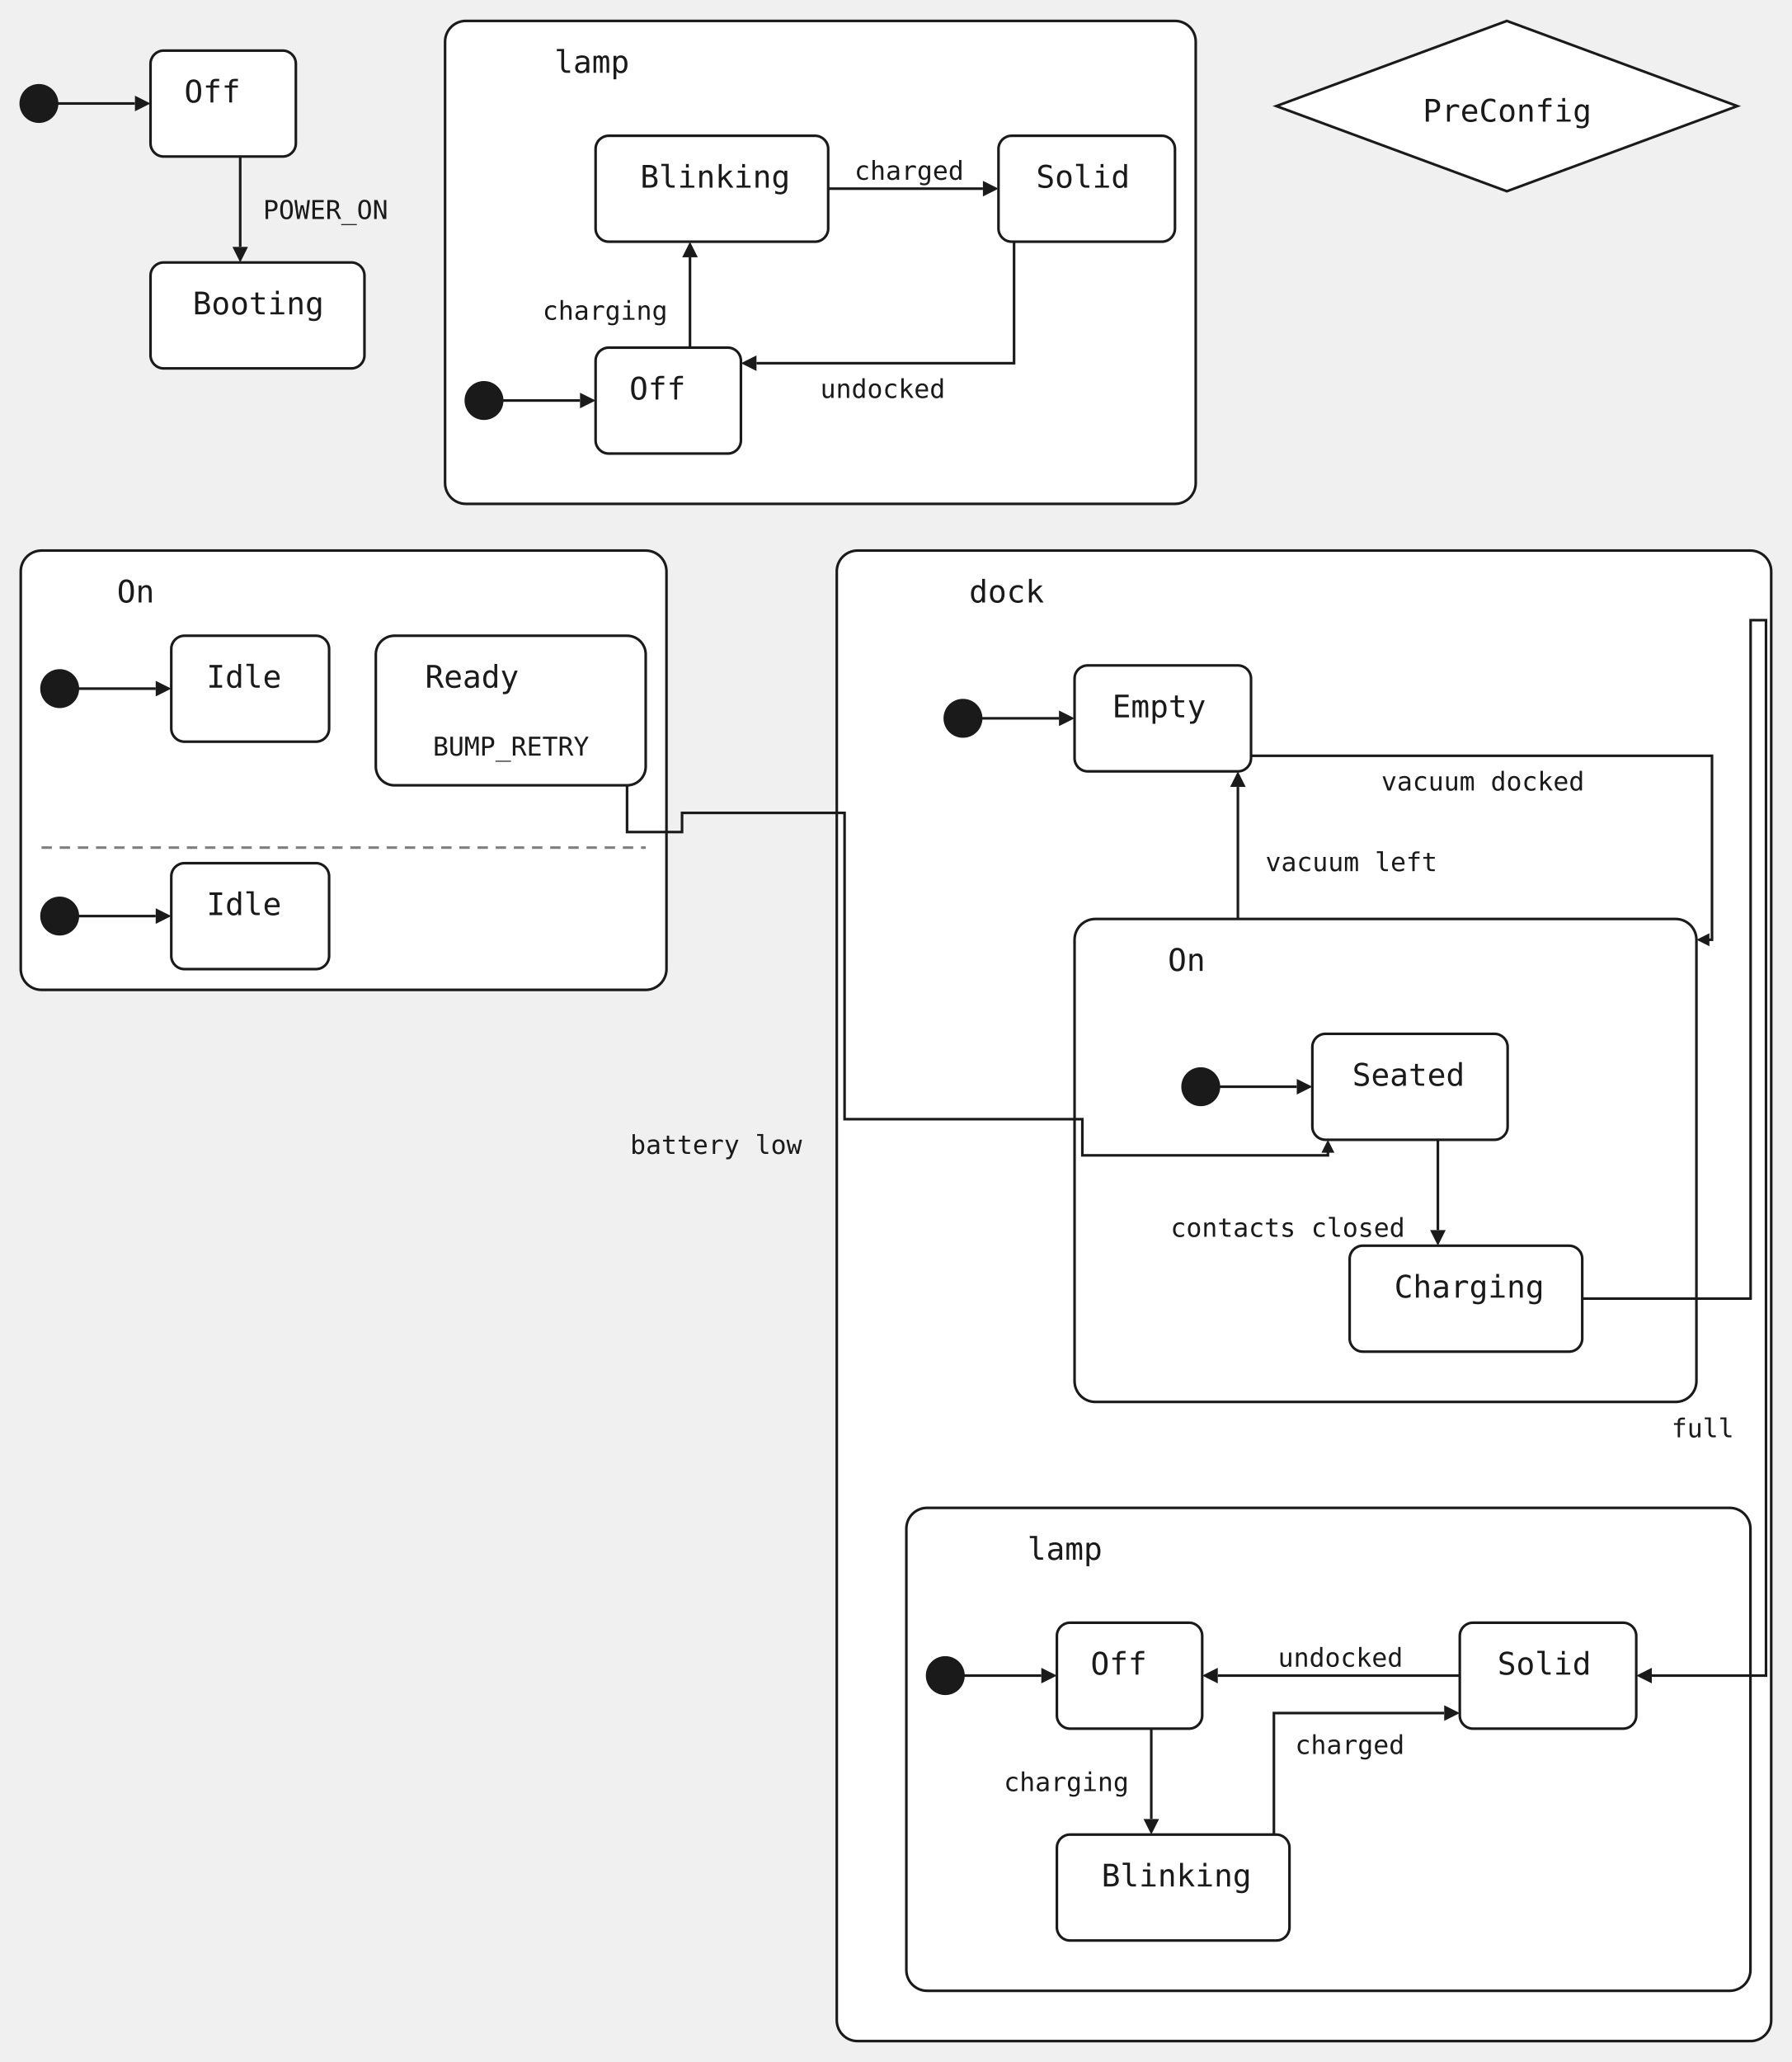
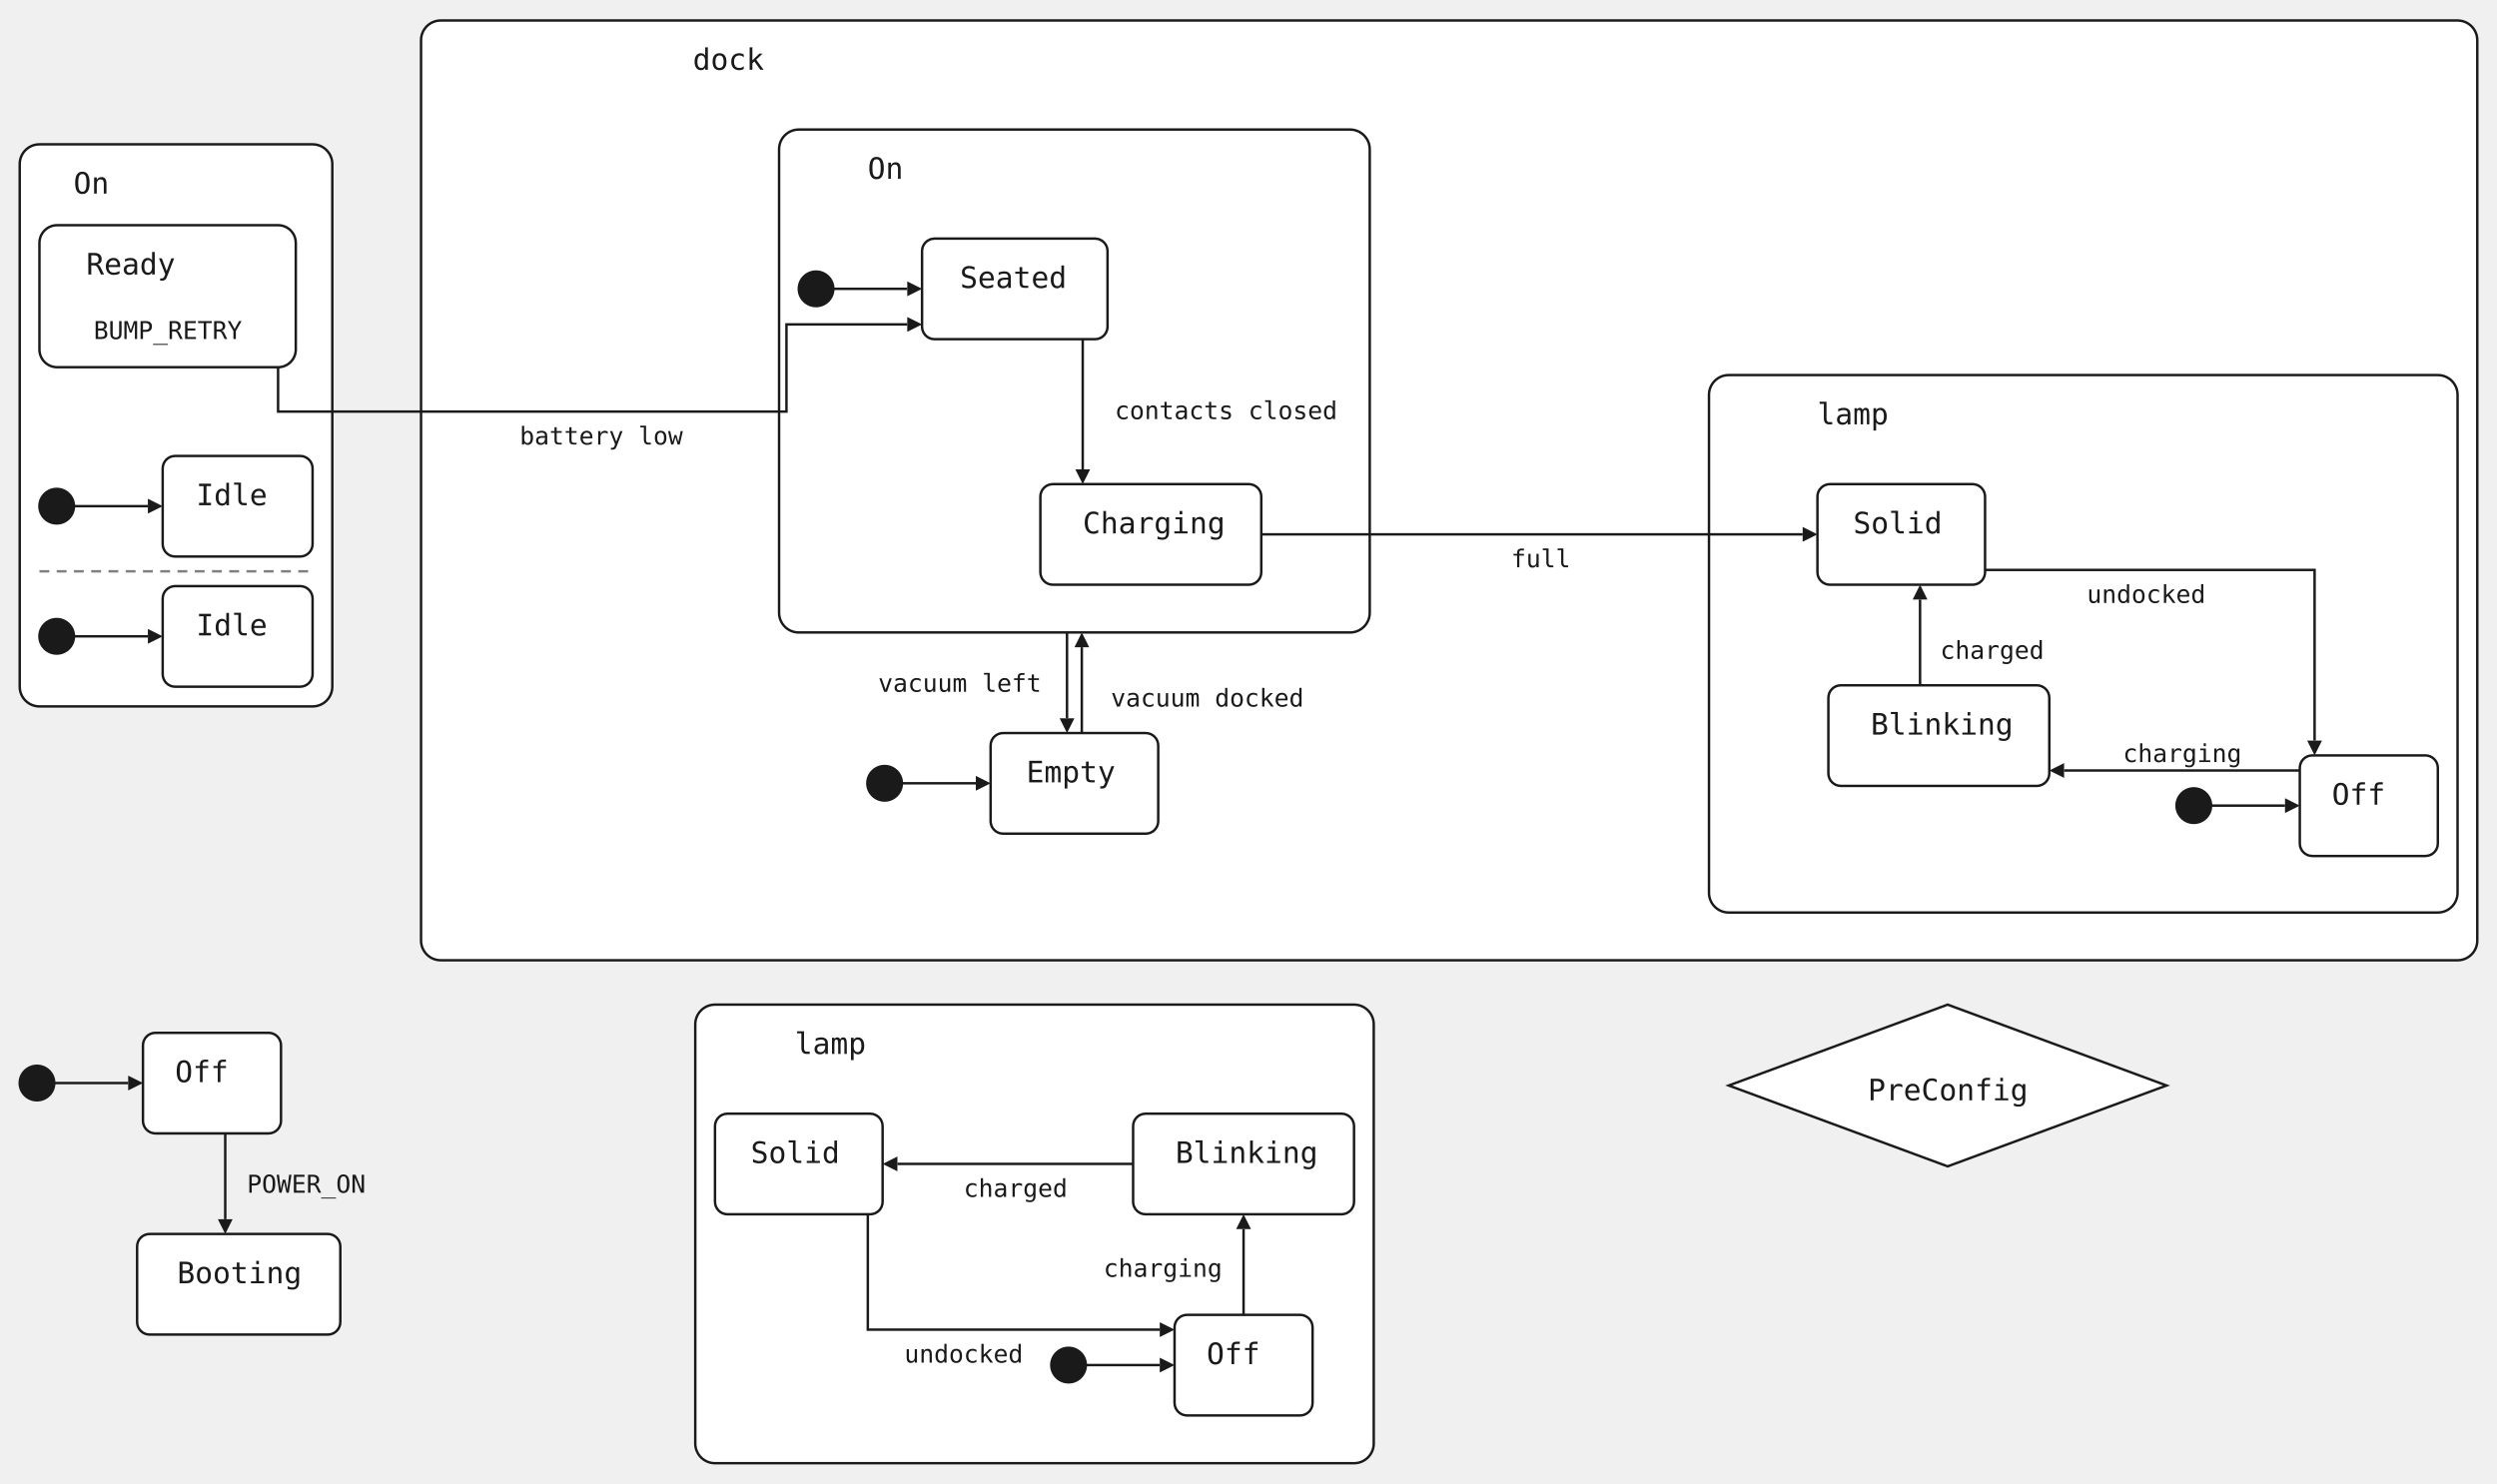
- <svg xmlns="http://www.w3.org/2000/svg" width="691" height="795" viewBox="-128 -128 11048 12709">
+ <svg xmlns="http://www.w3.org/2000/svg" width="1013" height="602" viewBox="-128 -128 16208 9622">
  <style>text { font-family: "JetBrains Mono", monospace; font-kerning: none; }</style>
-   <rect x="5031" y="3265" width="5761" height="9188" rx="128" fill="#ffffff" stroke="#1a1a1a" stroke-width="16" class="scav-state scav-id-0" />
-   <rect x="2616" y="0" width="4628" height="2977" rx="128" fill="#ffffff" stroke="#1a1a1a" stroke-width="16" class="scav-state scav-id-1" />
-   <rect x="800" y="183" width="896" height="653" rx="81" fill="#ffffff" stroke="#1a1a1a" stroke-width="16" class="scav-state scav-id-2" />
-   <rect x="800" y="1489" width="1319" height="653" rx="81" fill="#ffffff" stroke="#1a1a1a" stroke-width="16" class="scav-state scav-id-3" />
-   <rect x="0" y="3265" width="3981" height="2708" rx="128" fill="#ffffff" stroke="#1a1a1a" stroke-width="16" class="scav-state scav-id-5" />
-   <rect x="928" y="3790" width="973" height="653" rx="81" fill="#ffffff" stroke="#1a1a1a" stroke-width="16" class="scav-state scav-id-6" />
-   <rect x="2189" y="3790" width="1664" height="922" rx="115" fill="#ffffff" stroke="#1a1a1a" stroke-width="16" class="scav-state scav-id-7" />
-   <rect x="928" y="5192" width="973" height="653" rx="81" fill="#ffffff" stroke="#1a1a1a" stroke-width="16" class="scav-state scav-id-8" />
-   <rect x="5460" y="9166" width="5204" height="2977" rx="128" fill="#ffffff" stroke="#1a1a1a" stroke-width="16" class="scav-state scav-id-9" />
-   <rect x="6497" y="3973" width="1088" height="653" rx="81" fill="#ffffff" stroke="#1a1a1a" stroke-width="16" class="scav-state scav-id-10" />
-   <rect x="6497" y="5536" width="3834" height="2977" rx="128" fill="#ffffff" stroke="#1a1a1a" stroke-width="16" class="scav-state scav-id-11" />
-   <rect x="7963" y="6244" width="1204" height="653" rx="81" fill="#ffffff" stroke="#1a1a1a" stroke-width="16" class="scav-state scav-id-12" />
-   <rect x="8193" y="7550" width="1434" height="653" rx="81" fill="#ffffff" stroke="#1a1a1a" stroke-width="16" class="scav-state scav-id-13" />
-   <rect x="3544" y="2014" width="896" height="653" rx="81" fill="#ffffff" stroke="#1a1a1a" stroke-width="16" class="scav-state scav-id-14" />
-   <rect x="3544" y="708" width="1434" height="653" rx="81" fill="#ffffff" stroke="#1a1a1a" stroke-width="16" class="scav-state scav-id-15" />
-   <rect x="6028" y="708" width="1088" height="653" rx="81" fill="#ffffff" stroke="#1a1a1a" stroke-width="16" class="scav-state scav-id-16" />
-   <rect x="6388" y="9874" width="896" height="653" rx="81" fill="#ffffff" stroke="#1a1a1a" stroke-width="16" class="scav-state scav-id-17" />
-   <rect x="6388" y="11180" width="1434" height="653" rx="81" fill="#ffffff" stroke="#1a1a1a" stroke-width="16" class="scav-state scav-id-18" />
-   <rect x="8872" y="9874" width="1088" height="653" rx="81" fill="#ffffff" stroke="#1a1a1a" stroke-width="16" class="scav-state scav-id-19" />
-   <line x1="128" y1="5096" x2="3853" y2="5096" fill="none" stroke="#808080" stroke-width="16" stroke-dasharray="64,48" class="scav-sub scav-id-2" />
-   <polyline points="224,509 704,509" fill="none" stroke="#1a1a1a" stroke-width="16" class="scav-trans scav-id-0" />
-   <polyline points="1353,836 1353,1393" fill="none" stroke="#1a1a1a" stroke-width="16" class="scav-trans scav-id-1" />
-   <polyline points="352,4116 832,4116" fill="none" stroke="#1a1a1a" stroke-width="16" class="scav-trans scav-id-2" />
-   <polyline points="3738,4712 3738,5000 3981,5000 4077,5000 4077,4882 5031,4882 5079,4882 5079,6770 6497,6770 6545,6770 6545,6993 8059,6993 8059,6945" fill="none" stroke="#1a1a1a" stroke-width="16" class="scav-trans scav-id-4" />
-   <polyline points="352,5518 832,5518" fill="none" stroke="#1a1a1a" stroke-width="16" class="scav-trans scav-id-5" />
-   <polyline points="7387,6570 7867,6570" fill="none" stroke="#1a1a1a" stroke-width="16" class="scav-trans scav-id-6" />
-   <polyline points="8737,6897 8737,7454" fill="none" stroke="#1a1a1a" stroke-width="16" class="scav-trans scav-id-7" />
-   <polyline points="9627,7876 10331,7876 10665,7876 10665,3694 10760,3694 10760,10200 10664,10200 10056,10200" fill="none" stroke="#1a1a1a" stroke-width="16" class="scav-trans scav-id-8" />
-   <polyline points="5921,4299 6401,4299" fill="none" stroke="#1a1a1a" stroke-width="16" class="scav-trans scav-id-9" />
-   <polyline points="7585,4530 10427,4530 10427,5664 10379,5664" fill="none" stroke="#1a1a1a" stroke-width="16" class="scav-trans scav-id-10" />
-   <polyline points="7504,5536 7504,4722" fill="none" stroke="#1a1a1a" stroke-width="16" class="scav-trans scav-id-11" />
-   <polyline points="2968,2340 3448,2340" fill="none" stroke="#1a1a1a" stroke-width="16" class="scav-trans scav-id-12" />
-   <polyline points="4126,2014 4126,1457" fill="none" stroke="#1a1a1a" stroke-width="16" class="scav-trans scav-id-13" />
-   <polyline points="4978,1034 5932,1034" fill="none" stroke="#1a1a1a" stroke-width="16" class="scav-trans scav-id-14" />
-   <polyline points="6124,1361 6124,2110 4536,2110" fill="none" stroke="#1a1a1a" stroke-width="16" class="scav-trans scav-id-15" />
-   <polyline points="5812,10200 6292,10200" fill="none" stroke="#1a1a1a" stroke-width="16" class="scav-trans scav-id-16" />
-   <polyline points="6970,10527 6970,11084" fill="none" stroke="#1a1a1a" stroke-width="16" class="scav-trans scav-id-17" />
-   <polyline points="7726,11180 7726,10431 8776,10431" fill="none" stroke="#1a1a1a" stroke-width="16" class="scav-trans scav-id-18" />
-   <polyline points="8872,10200 7380,10200" fill="none" stroke="#1a1a1a" stroke-width="16" class="scav-trans scav-id-19" />
-   <polygon points="800,509 704,557 704,461" fill="#1a1a1a" stroke="none" class="scav-trans scav-id-0" />
-   <polygon points="1353,1489 1305,1393 1401,1393" fill="#1a1a1a" stroke="none" class="scav-trans scav-id-1" />
-   <polygon points="928,4116 832,4164 832,4068" fill="#1a1a1a" stroke="none" class="scav-trans scav-id-2" />
-   <polygon points="8059,6897 8099,6977 8019,6977" fill="#1a1a1a" stroke="none" class="scav-trans scav-id-4" />
-   <polygon points="928,5518 832,5566 832,5470" fill="#1a1a1a" stroke="none" class="scav-trans scav-id-5" />
-   <polygon points="7963,6570 7867,6618 7867,6522" fill="#1a1a1a" stroke="none" class="scav-trans scav-id-6" />
-   <polygon points="8737,7550 8689,7454 8785,7454" fill="#1a1a1a" stroke="none" class="scav-trans scav-id-7" />
-   <polygon points="9960,10200 10056,10152 10056,10248" fill="#1a1a1a" stroke="none" class="scav-trans scav-id-8" />
-   <polygon points="6497,4299 6401,4347 6401,4251" fill="#1a1a1a" stroke="none" class="scav-trans scav-id-9" />
-   <polygon points="10331,5664 10411,5624 10411,5704" fill="#1a1a1a" stroke="none" class="scav-trans scav-id-10" />
-   <polygon points="7504,4626 7552,4722 7456,4722" fill="#1a1a1a" stroke="none" class="scav-trans scav-id-11" />
-   <polygon points="3544,2340 3448,2388 3448,2292" fill="#1a1a1a" stroke="none" class="scav-trans scav-id-12" />
-   <polygon points="4126,1361 4174,1457 4078,1457" fill="#1a1a1a" stroke="none" class="scav-trans scav-id-13" />
-   <polygon points="6028,1034 5932,1082 5932,986" fill="#1a1a1a" stroke="none" class="scav-trans scav-id-14" />
-   <polygon points="4440,2110 4536,2062 4536,2158" fill="#1a1a1a" stroke="none" class="scav-trans scav-id-15" />
-   <polygon points="6388,10200 6292,10248 6292,10152" fill="#1a1a1a" stroke="none" class="scav-trans scav-id-16" />
-   <polygon points="6970,11180 6922,11084 7018,11084" fill="#1a1a1a" stroke="none" class="scav-trans scav-id-17" />
-   <polygon points="8872,10431 8776,10479 8776,10383" fill="#1a1a1a" stroke="none" class="scav-trans scav-id-18" />
-   <polygon points="7284,10200 7380,10152 7380,10248" fill="#1a1a1a" stroke="none" class="scav-trans scav-id-19" />
-   <polygon points="9162,0 10583,525 9162,1050 7741,525" fill="#ffffff" stroke="#1a1a1a" stroke-width="16" class="scav-state scav-id-4" />
-   <text x="1494" y="1221" font-size="160" textLength="768" lengthAdjust="spacing" fill="#1a1a1a" class="scav-trans scav-id-1">POWER_ON</text>
-   <text x="2541" y="4529" font-size="160" textLength="960" lengthAdjust="spacing" fill="#1a1a1a" class="scav-trans scav-id-3">BUMP_RETRY</text>
-   <text x="3757" y="6984" font-size="160" textLength="1056" lengthAdjust="spacing" fill="#1a1a1a" class="scav-trans scav-id-4">battery low</text>
-   <text x="7089" y="7495" font-size="160" textLength="1440" lengthAdjust="spacing" fill="#1a1a1a" class="scav-trans scav-id-7">contacts closed</text>
-   <text x="10177" y="8731" font-size="160" textLength="384" lengthAdjust="spacing" fill="#1a1a1a" class="scav-trans scav-id-8">full</text>
-   <text x="8388" y="4744" font-size="160" textLength="1248" lengthAdjust="spacing" fill="#1a1a1a" class="scav-trans scav-id-10">vacuum docked</text>
-   <text x="7674" y="5241" font-size="160" textLength="1056" lengthAdjust="spacing" fill="#1a1a1a" class="scav-trans scav-id-11">vacuum left</text>
-   <text x="3217" y="1842" font-size="160" textLength="768" lengthAdjust="spacing" fill="#1a1a1a" class="scav-trans scav-id-13">charging</text>
-   <text x="5140" y="979" font-size="160" textLength="672" lengthAdjust="spacing" fill="#1a1a1a" class="scav-trans scav-id-14">charged</text>
-   <text x="4929" y="2324" font-size="160" textLength="768" lengthAdjust="spacing" fill="#1a1a1a" class="scav-trans scav-id-15">undocked</text>
-   <text x="6061" y="10912" font-size="160" textLength="768" lengthAdjust="spacing" fill="#1a1a1a" class="scav-trans scav-id-17">charging</text>
-   <text x="7857" y="10683" font-size="160" textLength="672" lengthAdjust="spacing" fill="#1a1a1a" class="scav-trans scav-id-18">charged</text>
-   <text x="7751" y="10145" font-size="160" textLength="768" lengthAdjust="spacing" fill="#1a1a1a" class="scav-trans scav-id-19">undocked</text>
-   <text x="5847" y="3585" font-size="192" textLength="461" lengthAdjust="spacing" fill="#1a1a1a" class="scav-state scav-id-0">dock</text>
-   <text x="3290" y="320" font-size="192" textLength="461" lengthAdjust="spacing" fill="#1a1a1a" class="scav-state scav-id-1">lamp</text>
-   <text x="1008" y="503" font-size="192" textLength="346" lengthAdjust="spacing" fill="#1a1a1a" class="scav-state scav-id-2">Off</text>
-   <text x="1060" y="1809" font-size="192" textLength="807" lengthAdjust="spacing" fill="#1a1a1a" class="scav-state scav-id-3">Booting</text>
-   <text x="8644" y="621" font-size="192" textLength="1037" lengthAdjust="spacing" fill="#1a1a1a" class="scav-state scav-id-4">PreConfig</text>
-   <text x="593" y="3585" font-size="192" textLength="231" lengthAdjust="spacing" fill="#1a1a1a" class="scav-state scav-id-5">On</text>
-   <text x="1145" y="4110" font-size="192" textLength="461" lengthAdjust="spacing" fill="#1a1a1a" class="scav-state scav-id-6">Idle</text>
-   <text x="2493" y="4110" font-size="192" textLength="576" lengthAdjust="spacing" fill="#1a1a1a" class="scav-state scav-id-7">Ready</text>
-   <text x="1145" y="5512" font-size="192" textLength="461" lengthAdjust="spacing" fill="#1a1a1a" class="scav-state scav-id-8">Idle</text>
-   <text x="6206" y="9486" font-size="192" textLength="461" lengthAdjust="spacing" fill="#1a1a1a" class="scav-state scav-id-9">lamp</text>
-   <text x="6729" y="4293" font-size="192" textLength="576" lengthAdjust="spacing" fill="#1a1a1a" class="scav-state scav-id-10">Empty</text>
-   <text x="7072" y="5856" font-size="192" textLength="231" lengthAdjust="spacing" fill="#1a1a1a" class="scav-state scav-id-11">On</text>
-   <text x="8209" y="6564" font-size="192" textLength="692" lengthAdjust="spacing" fill="#1a1a1a" class="scav-state scav-id-12">Seated</text>
-   <text x="8468" y="7870" font-size="192" textLength="922" lengthAdjust="spacing" fill="#1a1a1a" class="scav-state scav-id-13">Charging</text>
-   <text x="3752" y="2334" font-size="192" textLength="346" lengthAdjust="spacing" fill="#1a1a1a" class="scav-state scav-id-14">Off</text>
-   <text x="3819" y="1028" font-size="192" textLength="922" lengthAdjust="spacing" fill="#1a1a1a" class="scav-state scav-id-15">Blinking</text>
-   <text x="6260" y="1028" font-size="192" textLength="576" lengthAdjust="spacing" fill="#1a1a1a" class="scav-state scav-id-16">Solid</text>
-   <text x="6596" y="10194" font-size="192" textLength="346" lengthAdjust="spacing" fill="#1a1a1a" class="scav-state scav-id-17">Off</text>
-   <text x="6663" y="11500" font-size="192" textLength="922" lengthAdjust="spacing" fill="#1a1a1a" class="scav-state scav-id-18">Blinking</text>
-   <text x="9104" y="10194" font-size="192" textLength="576" lengthAdjust="spacing" fill="#1a1a1a" class="scav-state scav-id-19">Solid</text>
-   <circle cx="112" cy="509" r="112" fill="#1a1a1a" stroke="#1a1a1a" stroke-width="16" class="scav-state scav-id-20" />
-   <circle cx="240" cy="4116" r="112" fill="#1a1a1a" stroke="#1a1a1a" stroke-width="16" class="scav-state scav-id-21" />
-   <circle cx="240" cy="5518" r="112" fill="#1a1a1a" stroke="#1a1a1a" stroke-width="16" class="scav-state scav-id-22" />
-   <circle cx="7275" cy="6570" r="112" fill="#1a1a1a" stroke="#1a1a1a" stroke-width="16" class="scav-state scav-id-23" />
-   <circle cx="5809" cy="4299" r="112" fill="#1a1a1a" stroke="#1a1a1a" stroke-width="16" class="scav-state scav-id-24" />
-   <circle cx="2856" cy="2340" r="112" fill="#1a1a1a" stroke="#1a1a1a" stroke-width="16" class="scav-state scav-id-25" />
-   <circle cx="5700" cy="10200" r="112" fill="#1a1a1a" stroke="#1a1a1a" stroke-width="16" class="scav-state scav-id-26" />
+   <rect x="2605" y="0" width="13347" height="6101" rx="128" fill="#ffffff" stroke="#1a1a1a" stroke-width="16" class="scav-state scav-id-0" />
+   <rect x="4385" y="6389" width="4404" height="2977" rx="128" fill="#ffffff" stroke="#1a1a1a" stroke-width="16" class="scav-state scav-id-1" />
+   <rect x="800" y="6572" width="896" height="653" rx="81" fill="#ffffff" stroke="#1a1a1a" stroke-width="16" class="scav-state scav-id-2" />
+   <rect x="762" y="7878" width="1319" height="653" rx="81" fill="#ffffff" stroke="#1a1a1a" stroke-width="16" class="scav-state scav-id-3" />
+   <rect x="0" y="804" width="2029" height="3649" rx="128" fill="#ffffff" stroke="#1a1a1a" stroke-width="16" class="scav-state scav-id-5" />
+   <rect x="928" y="2827" width="973" height="653" rx="81" fill="#ffffff" stroke="#1a1a1a" stroke-width="16" class="scav-state scav-id-6" />
+   <rect x="128" y="1329" width="1664" height="922" rx="115" fill="#ffffff" stroke="#1a1a1a" stroke-width="16" class="scav-state scav-id-7" />
+   <rect x="928" y="3672" width="973" height="653" rx="81" fill="#ffffff" stroke="#1a1a1a" stroke-width="16" class="scav-state scav-id-8" />
+   <rect x="10965" y="2302" width="4859" height="3489" rx="128" fill="#ffffff" stroke="#1a1a1a" stroke-width="16" class="scav-state scav-id-9" />
+   <rect x="6302" y="4626" width="1088" height="653" rx="81" fill="#ffffff" stroke="#1a1a1a" stroke-width="16" class="scav-state scav-id-10" />
+   <rect x="4929" y="708" width="3834" height="3265" rx="128" fill="#ffffff" stroke="#1a1a1a" stroke-width="16" class="scav-state scav-id-11" />
+   <rect x="5857" y="1416" width="1204" height="653" rx="81" fill="#ffffff" stroke="#1a1a1a" stroke-width="16" class="scav-state scav-id-12" />
+   <rect x="6625" y="3010" width="1434" height="653" rx="81" fill="#ffffff" stroke="#1a1a1a" stroke-width="16" class="scav-state scav-id-13" />
+   <rect x="7496" y="8403" width="896" height="653" rx="81" fill="#ffffff" stroke="#1a1a1a" stroke-width="16" class="scav-state scav-id-14" />
+   <rect x="7227" y="7097" width="1434" height="653" rx="81" fill="#ffffff" stroke="#1a1a1a" stroke-width="16" class="scav-state scav-id-15" />
+   <rect x="4513" y="7097" width="1088" height="653" rx="81" fill="#ffffff" stroke="#1a1a1a" stroke-width="16" class="scav-state scav-id-16" />
+   <rect x="14800" y="4771" width="896" height="653" rx="81" fill="#ffffff" stroke="#1a1a1a" stroke-width="16" class="scav-state scav-id-17" />
+   <rect x="11740" y="4316" width="1434" height="653" rx="81" fill="#ffffff" stroke="#1a1a1a" stroke-width="16" class="scav-state scav-id-18" />
+   <rect x="11669" y="3010" width="1088" height="653" rx="81" fill="#ffffff" stroke="#1a1a1a" stroke-width="16" class="scav-state scav-id-19" />
+   <line x1="128" y1="3576" x2="1901" y2="3576" fill="none" stroke="#808080" stroke-width="16" stroke-dasharray="64,48" class="scav-sub scav-id-2" />
+   <polyline points="224,6898 704,6898" fill="none" stroke="#1a1a1a" stroke-width="16" class="scav-trans scav-id-0" />
+   <polyline points="1334,7225 1334,7782" fill="none" stroke="#1a1a1a" stroke-width="16" class="scav-trans scav-id-1" />
+   <polyline points="352,3153 832,3153" fill="none" stroke="#1a1a1a" stroke-width="16" class="scav-trans scav-id-2" />
+   <polyline points="1677,2251 1677,2539 2029,2539 2605,2539 4929,2539 4977,2539 4977,1973 5761,1973" fill="none" stroke="#1a1a1a" stroke-width="16" class="scav-trans scav-id-4" />
+   <polyline points="352,3998 832,3998" fill="none" stroke="#1a1a1a" stroke-width="16" class="scav-trans scav-id-5" />
+   <polyline points="5281,1742 5761,1742" fill="none" stroke="#1a1a1a" stroke-width="16" class="scav-trans scav-id-6" />
+   <polyline points="6900,2069 6900,2914" fill="none" stroke="#1a1a1a" stroke-width="16" class="scav-trans scav-id-7" />
+   <polyline points="8059,3336 8763,3336 10965,3336 11573,3336" fill="none" stroke="#1a1a1a" stroke-width="16" class="scav-trans scav-id-8" />
+   <polyline points="5726,4952 6206,4952" fill="none" stroke="#1a1a1a" stroke-width="16" class="scav-trans scav-id-9" />
+   <polyline points="6894,4626 6894,4069" fill="none" stroke="#1a1a1a" stroke-width="16" class="scav-trans scav-id-10" />
+   <polyline points="6798,3973 6798,4530" fill="none" stroke="#1a1a1a" stroke-width="16" class="scav-trans scav-id-11" />
+   <polyline points="6920,8729 7400,8729" fill="none" stroke="#1a1a1a" stroke-width="16" class="scav-trans scav-id-12" />
+   <polyline points="7944,8403 7944,7846" fill="none" stroke="#1a1a1a" stroke-width="16" class="scav-trans scav-id-13" />
+   <polyline points="7227,7423 5697,7423" fill="none" stroke="#1a1a1a" stroke-width="16" class="scav-trans scav-id-14" />
+   <polyline points="5505,7750 5505,8499 7400,8499" fill="none" stroke="#1a1a1a" stroke-width="16" class="scav-trans scav-id-15" />
+   <polyline points="14224,5097 14704,5097" fill="none" stroke="#1a1a1a" stroke-width="16" class="scav-trans scav-id-16" />
+   <polyline points="14800,4869 13270,4869" fill="none" stroke="#1a1a1a" stroke-width="16" class="scav-trans scav-id-17" />
+   <polyline points="12335,4316 12335,3759" fill="none" stroke="#1a1a1a" stroke-width="16" class="scav-trans scav-id-18" />
+   <polyline points="12757,3567 14896,3567 14896,4675" fill="none" stroke="#1a1a1a" stroke-width="16" class="scav-trans scav-id-19" />
+   <polygon points="800,6898 704,6946 704,6850" fill="#1a1a1a" stroke="none" class="scav-trans scav-id-0" />
+   <polygon points="1334,7878 1286,7782 1382,7782" fill="#1a1a1a" stroke="none" class="scav-trans scav-id-1" />
+   <polygon points="928,3153 832,3201 832,3105" fill="#1a1a1a" stroke="none" class="scav-trans scav-id-2" />
+   <polygon points="5857,1973 5761,2021 5761,1925" fill="#1a1a1a" stroke="none" class="scav-trans scav-id-4" />
+   <polygon points="928,3998 832,4046 832,3950" fill="#1a1a1a" stroke="none" class="scav-trans scav-id-5" />
+   <polygon points="5857,1742 5761,1790 5761,1694" fill="#1a1a1a" stroke="none" class="scav-trans scav-id-6" />
+   <polygon points="6900,3010 6852,2914 6948,2914" fill="#1a1a1a" stroke="none" class="scav-trans scav-id-7" />
+   <polygon points="11669,3336 11573,3384 11573,3288" fill="#1a1a1a" stroke="none" class="scav-trans scav-id-8" />
+   <polygon points="6302,4952 6206,5000 6206,4904" fill="#1a1a1a" stroke="none" class="scav-trans scav-id-9" />
+   <polygon points="6894,3973 6942,4069 6846,4069" fill="#1a1a1a" stroke="none" class="scav-trans scav-id-10" />
+   <polygon points="6798,4626 6750,4530 6846,4530" fill="#1a1a1a" stroke="none" class="scav-trans scav-id-11" />
+   <polygon points="7496,8729 7400,8777 7400,8681" fill="#1a1a1a" stroke="none" class="scav-trans scav-id-12" />
+   <polygon points="7944,7750 7992,7846 7896,7846" fill="#1a1a1a" stroke="none" class="scav-trans scav-id-13" />
+   <polygon points="5601,7423 5697,7375 5697,7471" fill="#1a1a1a" stroke="none" class="scav-trans scav-id-14" />
+   <polygon points="7496,8499 7400,8547 7400,8451" fill="#1a1a1a" stroke="none" class="scav-trans scav-id-15" />
+   <polygon points="14800,5097 14704,5145 14704,5049" fill="#1a1a1a" stroke="none" class="scav-trans scav-id-16" />
+   <polygon points="13174,4869 13270,4821 13270,4917" fill="#1a1a1a" stroke="none" class="scav-trans scav-id-17" />
+   <polygon points="12335,3663 12383,3759 12287,3759" fill="#1a1a1a" stroke="none" class="scav-trans scav-id-18" />
+   <polygon points="14896,4771 14848,4675 14944,4675" fill="#1a1a1a" stroke="none" class="scav-trans scav-id-19" />
+   <polygon points="12514,6389 13935,6914 12514,7439 11093,6914" fill="#ffffff" stroke="#1a1a1a" stroke-width="16" class="scav-state scav-id-4" />
+   <text x="1475" y="7610" font-size="160" textLength="768" lengthAdjust="spacing" fill="#1a1a1a" class="scav-trans scav-id-1">POWER_ON</text>
+   <text x="480" y="2068" font-size="160" textLength="960" lengthAdjust="spacing" fill="#1a1a1a" class="scav-trans scav-id-3">BUMP_RETRY</text>
+   <text x="3245" y="2753" font-size="160" textLength="1056" lengthAdjust="spacing" fill="#1a1a1a" class="scav-trans scav-id-4">battery low</text>
+   <text x="7108" y="2588" font-size="160" textLength="1440" lengthAdjust="spacing" fill="#1a1a1a" class="scav-trans scav-id-7">contacts closed</text>
+   <text x="9681" y="3550" font-size="160" textLength="384" lengthAdjust="spacing" fill="#1a1a1a" class="scav-trans scav-id-8">full</text>
+   <text x="7083" y="4454" font-size="160" textLength="1248" lengthAdjust="spacing" fill="#1a1a1a" class="scav-trans scav-id-10">vacuum docked</text>
+   <text x="5572" y="4358" font-size="160" textLength="1056" lengthAdjust="spacing" fill="#1a1a1a" class="scav-trans scav-id-11">vacuum left</text>
+   <text x="7035" y="8156" font-size="160" textLength="768" lengthAdjust="spacing" fill="#1a1a1a" class="scav-trans scav-id-13">charging</text>
+   <text x="6127" y="7637" font-size="160" textLength="672" lengthAdjust="spacing" fill="#1a1a1a" class="scav-trans scav-id-14">charged</text>
+   <text x="5742" y="8713" font-size="160" textLength="768" lengthAdjust="spacing" fill="#1a1a1a" class="scav-trans scav-id-15">undocked</text>
+   <text x="13652" y="4814" font-size="160" textLength="768" lengthAdjust="spacing" fill="#1a1a1a" class="scav-trans scav-id-17">charging</text>
+   <text x="12466" y="4144" font-size="160" textLength="672" lengthAdjust="spacing" fill="#1a1a1a" class="scav-trans scav-id-18">charged</text>
+   <text x="13418" y="3781" font-size="160" textLength="768" lengthAdjust="spacing" fill="#1a1a1a" class="scav-trans scav-id-19">undocked</text>
+   <text x="4369" y="320" font-size="192" textLength="461" lengthAdjust="spacing" fill="#1a1a1a" class="scav-state scav-id-0">dock</text>
+   <text x="5031" y="6709" font-size="192" textLength="461" lengthAdjust="spacing" fill="#1a1a1a" class="scav-state scav-id-1">lamp</text>
+   <text x="1008" y="6892" font-size="192" textLength="346" lengthAdjust="spacing" fill="#1a1a1a" class="scav-state scav-id-2">Off</text>
+   <text x="1022" y="8198" font-size="192" textLength="807" lengthAdjust="spacing" fill="#1a1a1a" class="scav-state scav-id-3">Booting</text>
+   <text x="11996" y="7010" font-size="192" textLength="1037" lengthAdjust="spacing" fill="#1a1a1a" class="scav-state scav-id-4">PreConfig</text>
+   <text x="349" y="1124" font-size="192" textLength="231" lengthAdjust="spacing" fill="#1a1a1a" class="scav-state scav-id-5">On</text>
+   <text x="1145" y="3147" font-size="192" textLength="461" lengthAdjust="spacing" fill="#1a1a1a" class="scav-state scav-id-6">Idle</text>
+   <text x="432" y="1649" font-size="192" textLength="576" lengthAdjust="spacing" fill="#1a1a1a" class="scav-state scav-id-7">Ready</text>
+   <text x="1145" y="3992" font-size="192" textLength="461" lengthAdjust="spacing" fill="#1a1a1a" class="scav-state scav-id-8">Idle</text>
+   <text x="11668" y="2622" font-size="192" textLength="461" lengthAdjust="spacing" fill="#1a1a1a" class="scav-state scav-id-9">lamp</text>
+   <text x="6534" y="4946" font-size="192" textLength="576" lengthAdjust="spacing" fill="#1a1a1a" class="scav-state scav-id-10">Empty</text>
+   <text x="5504" y="1028" font-size="192" textLength="231" lengthAdjust="spacing" fill="#1a1a1a" class="scav-state scav-id-11">On</text>
+   <text x="6103" y="1736" font-size="192" textLength="692" lengthAdjust="spacing" fill="#1a1a1a" class="scav-state scav-id-12">Seated</text>
+   <text x="6900" y="3330" font-size="192" textLength="922" lengthAdjust="spacing" fill="#1a1a1a" class="scav-state scav-id-13">Charging</text>
+   <text x="7704" y="8723" font-size="192" textLength="346" lengthAdjust="spacing" fill="#1a1a1a" class="scav-state scav-id-14">Off</text>
+   <text x="7502" y="7417" font-size="192" textLength="922" lengthAdjust="spacing" fill="#1a1a1a" class="scav-state scav-id-15">Blinking</text>
+   <text x="4745" y="7417" font-size="192" textLength="576" lengthAdjust="spacing" fill="#1a1a1a" class="scav-state scav-id-16">Solid</text>
+   <text x="15008" y="5091" font-size="192" textLength="346" lengthAdjust="spacing" fill="#1a1a1a" class="scav-state scav-id-17">Off</text>
+   <text x="12015" y="4636" font-size="192" textLength="922" lengthAdjust="spacing" fill="#1a1a1a" class="scav-state scav-id-18">Blinking</text>
+   <text x="11901" y="3330" font-size="192" textLength="576" lengthAdjust="spacing" fill="#1a1a1a" class="scav-state scav-id-19">Solid</text>
+   <circle cx="112" cy="6898" r="112" fill="#1a1a1a" stroke="#1a1a1a" stroke-width="16" class="scav-state scav-id-20" />
+   <circle cx="240" cy="3153" r="112" fill="#1a1a1a" stroke="#1a1a1a" stroke-width="16" class="scav-state scav-id-21" />
+   <circle cx="240" cy="3998" r="112" fill="#1a1a1a" stroke="#1a1a1a" stroke-width="16" class="scav-state scav-id-22" />
+   <circle cx="5169" cy="1742" r="112" fill="#1a1a1a" stroke="#1a1a1a" stroke-width="16" class="scav-state scav-id-23" />
+   <circle cx="5614" cy="4952" r="112" fill="#1a1a1a" stroke="#1a1a1a" stroke-width="16" class="scav-state scav-id-24" />
+   <circle cx="6808" cy="8729" r="112" fill="#1a1a1a" stroke="#1a1a1a" stroke-width="16" class="scav-state scav-id-25" />
+   <circle cx="14112" cy="5097" r="112" fill="#1a1a1a" stroke="#1a1a1a" stroke-width="16" class="scav-state scav-id-26" />
</svg>
